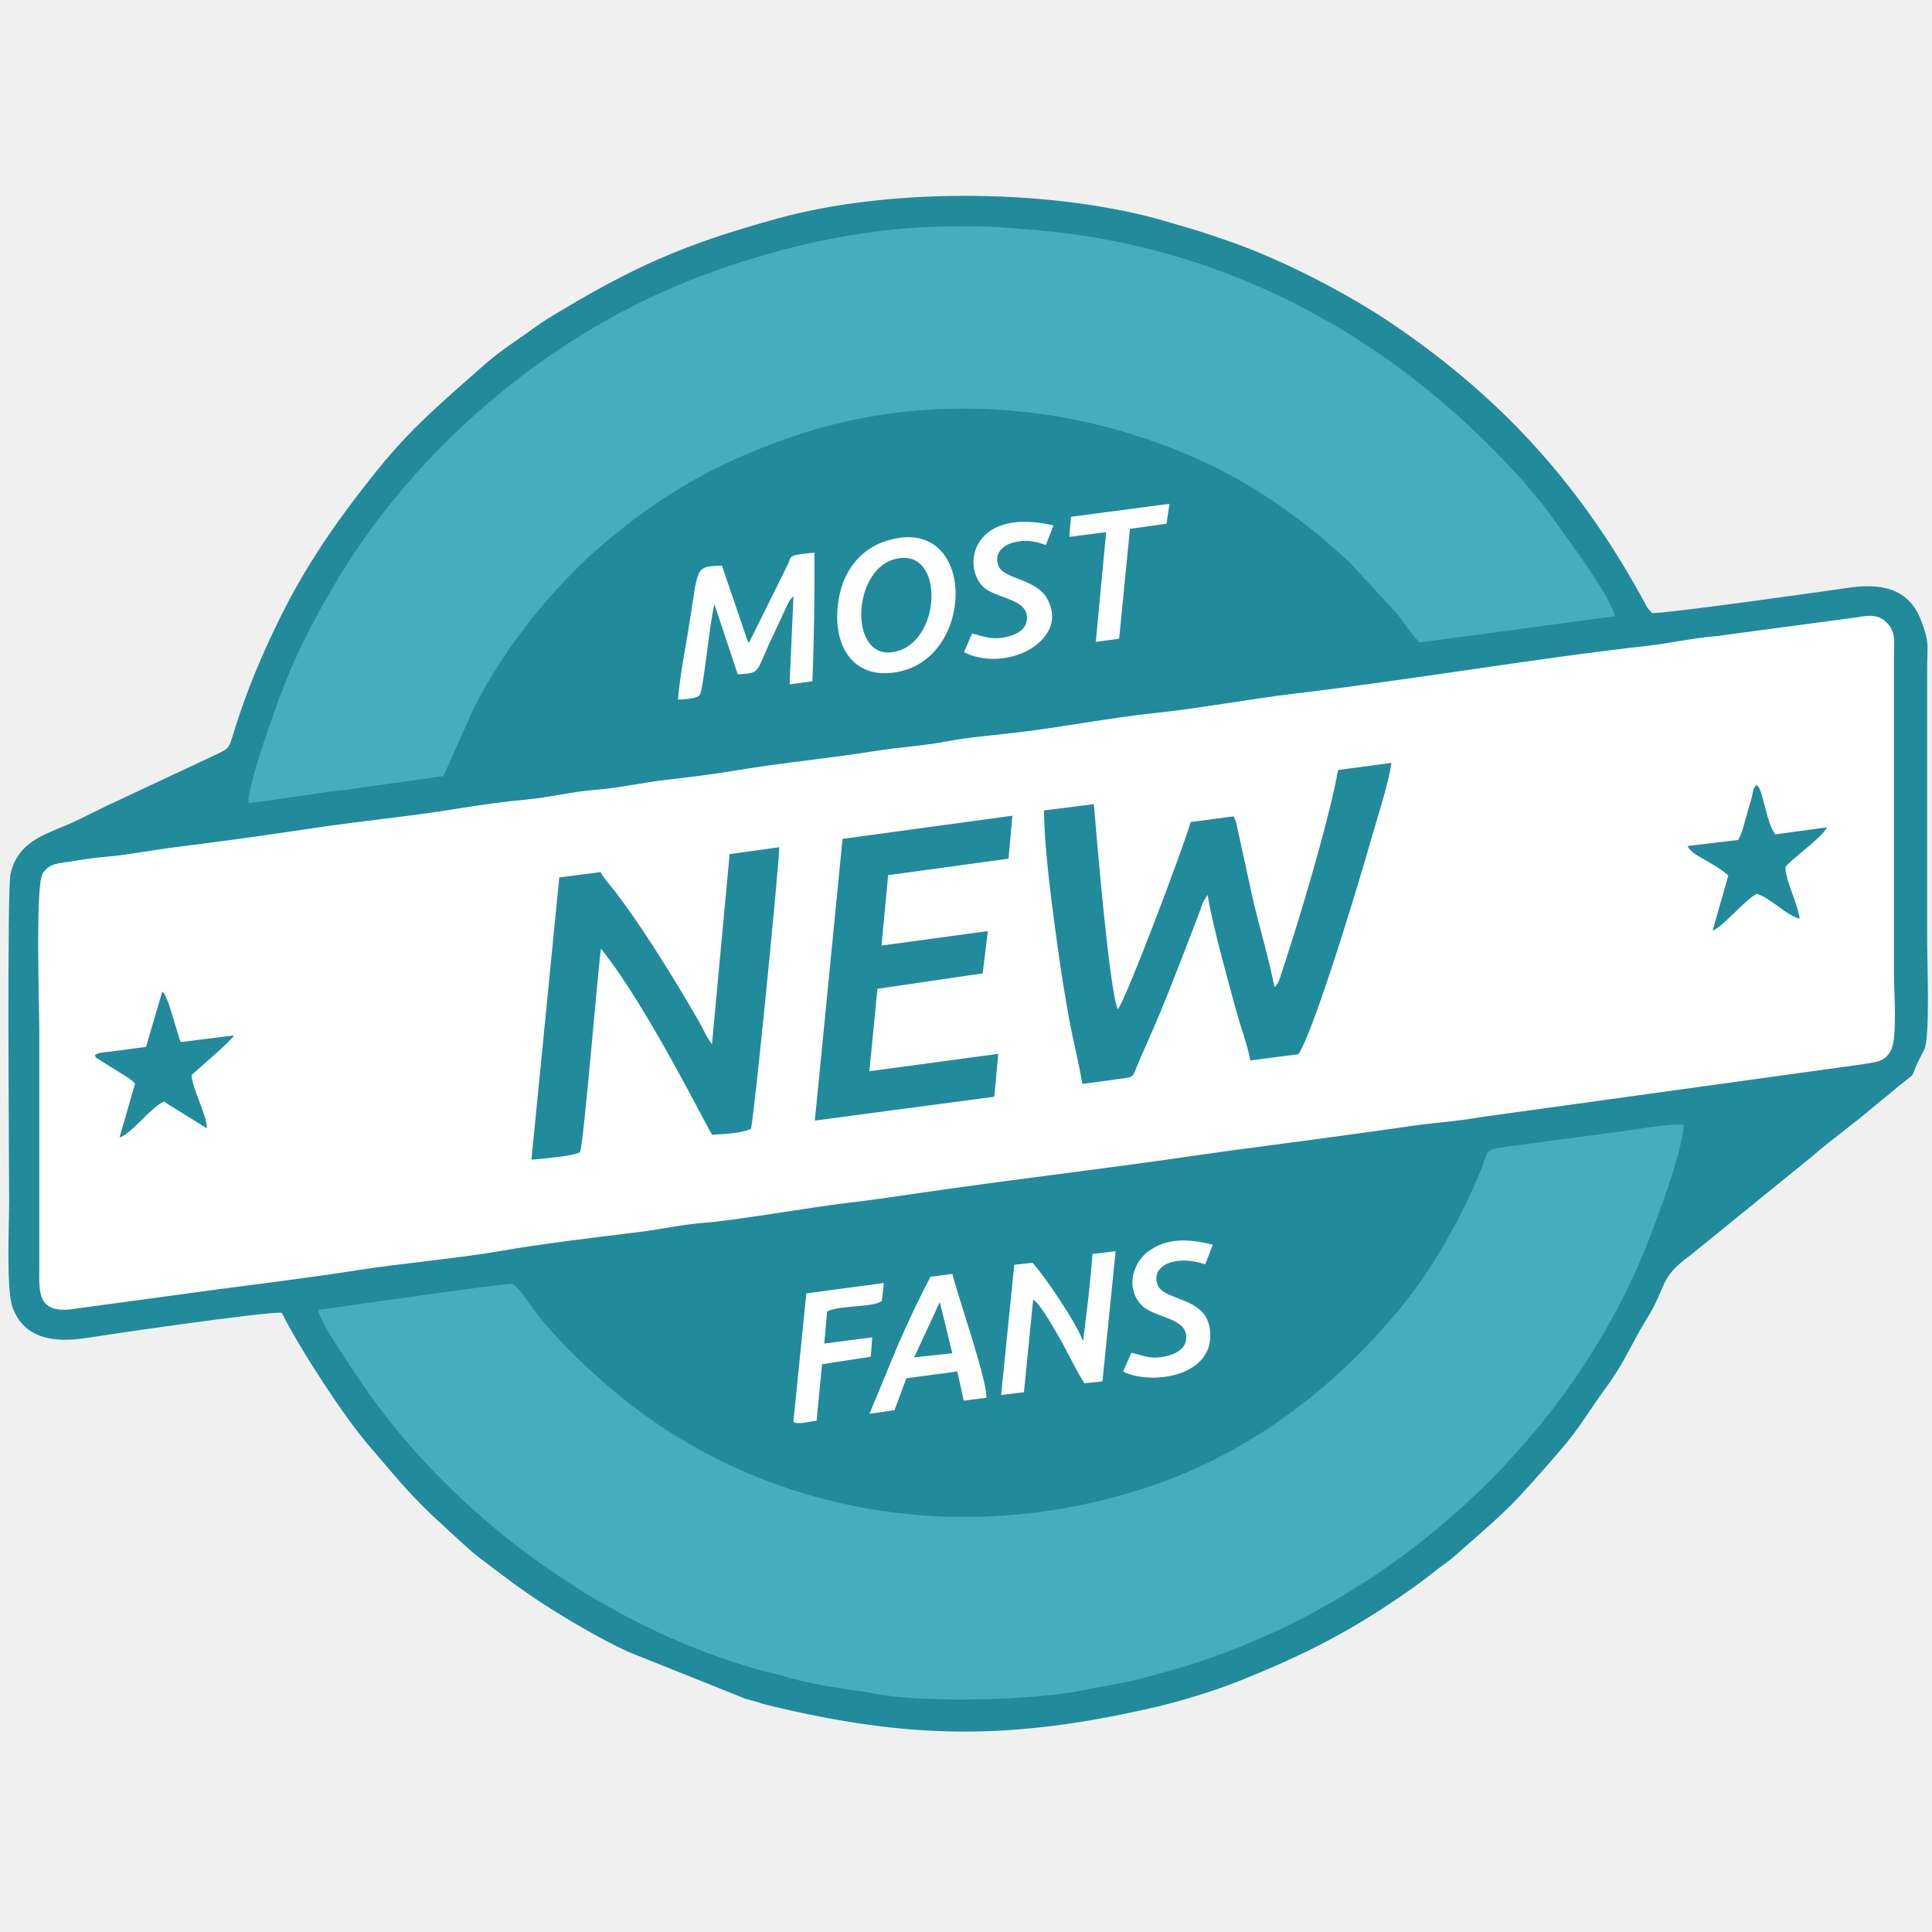
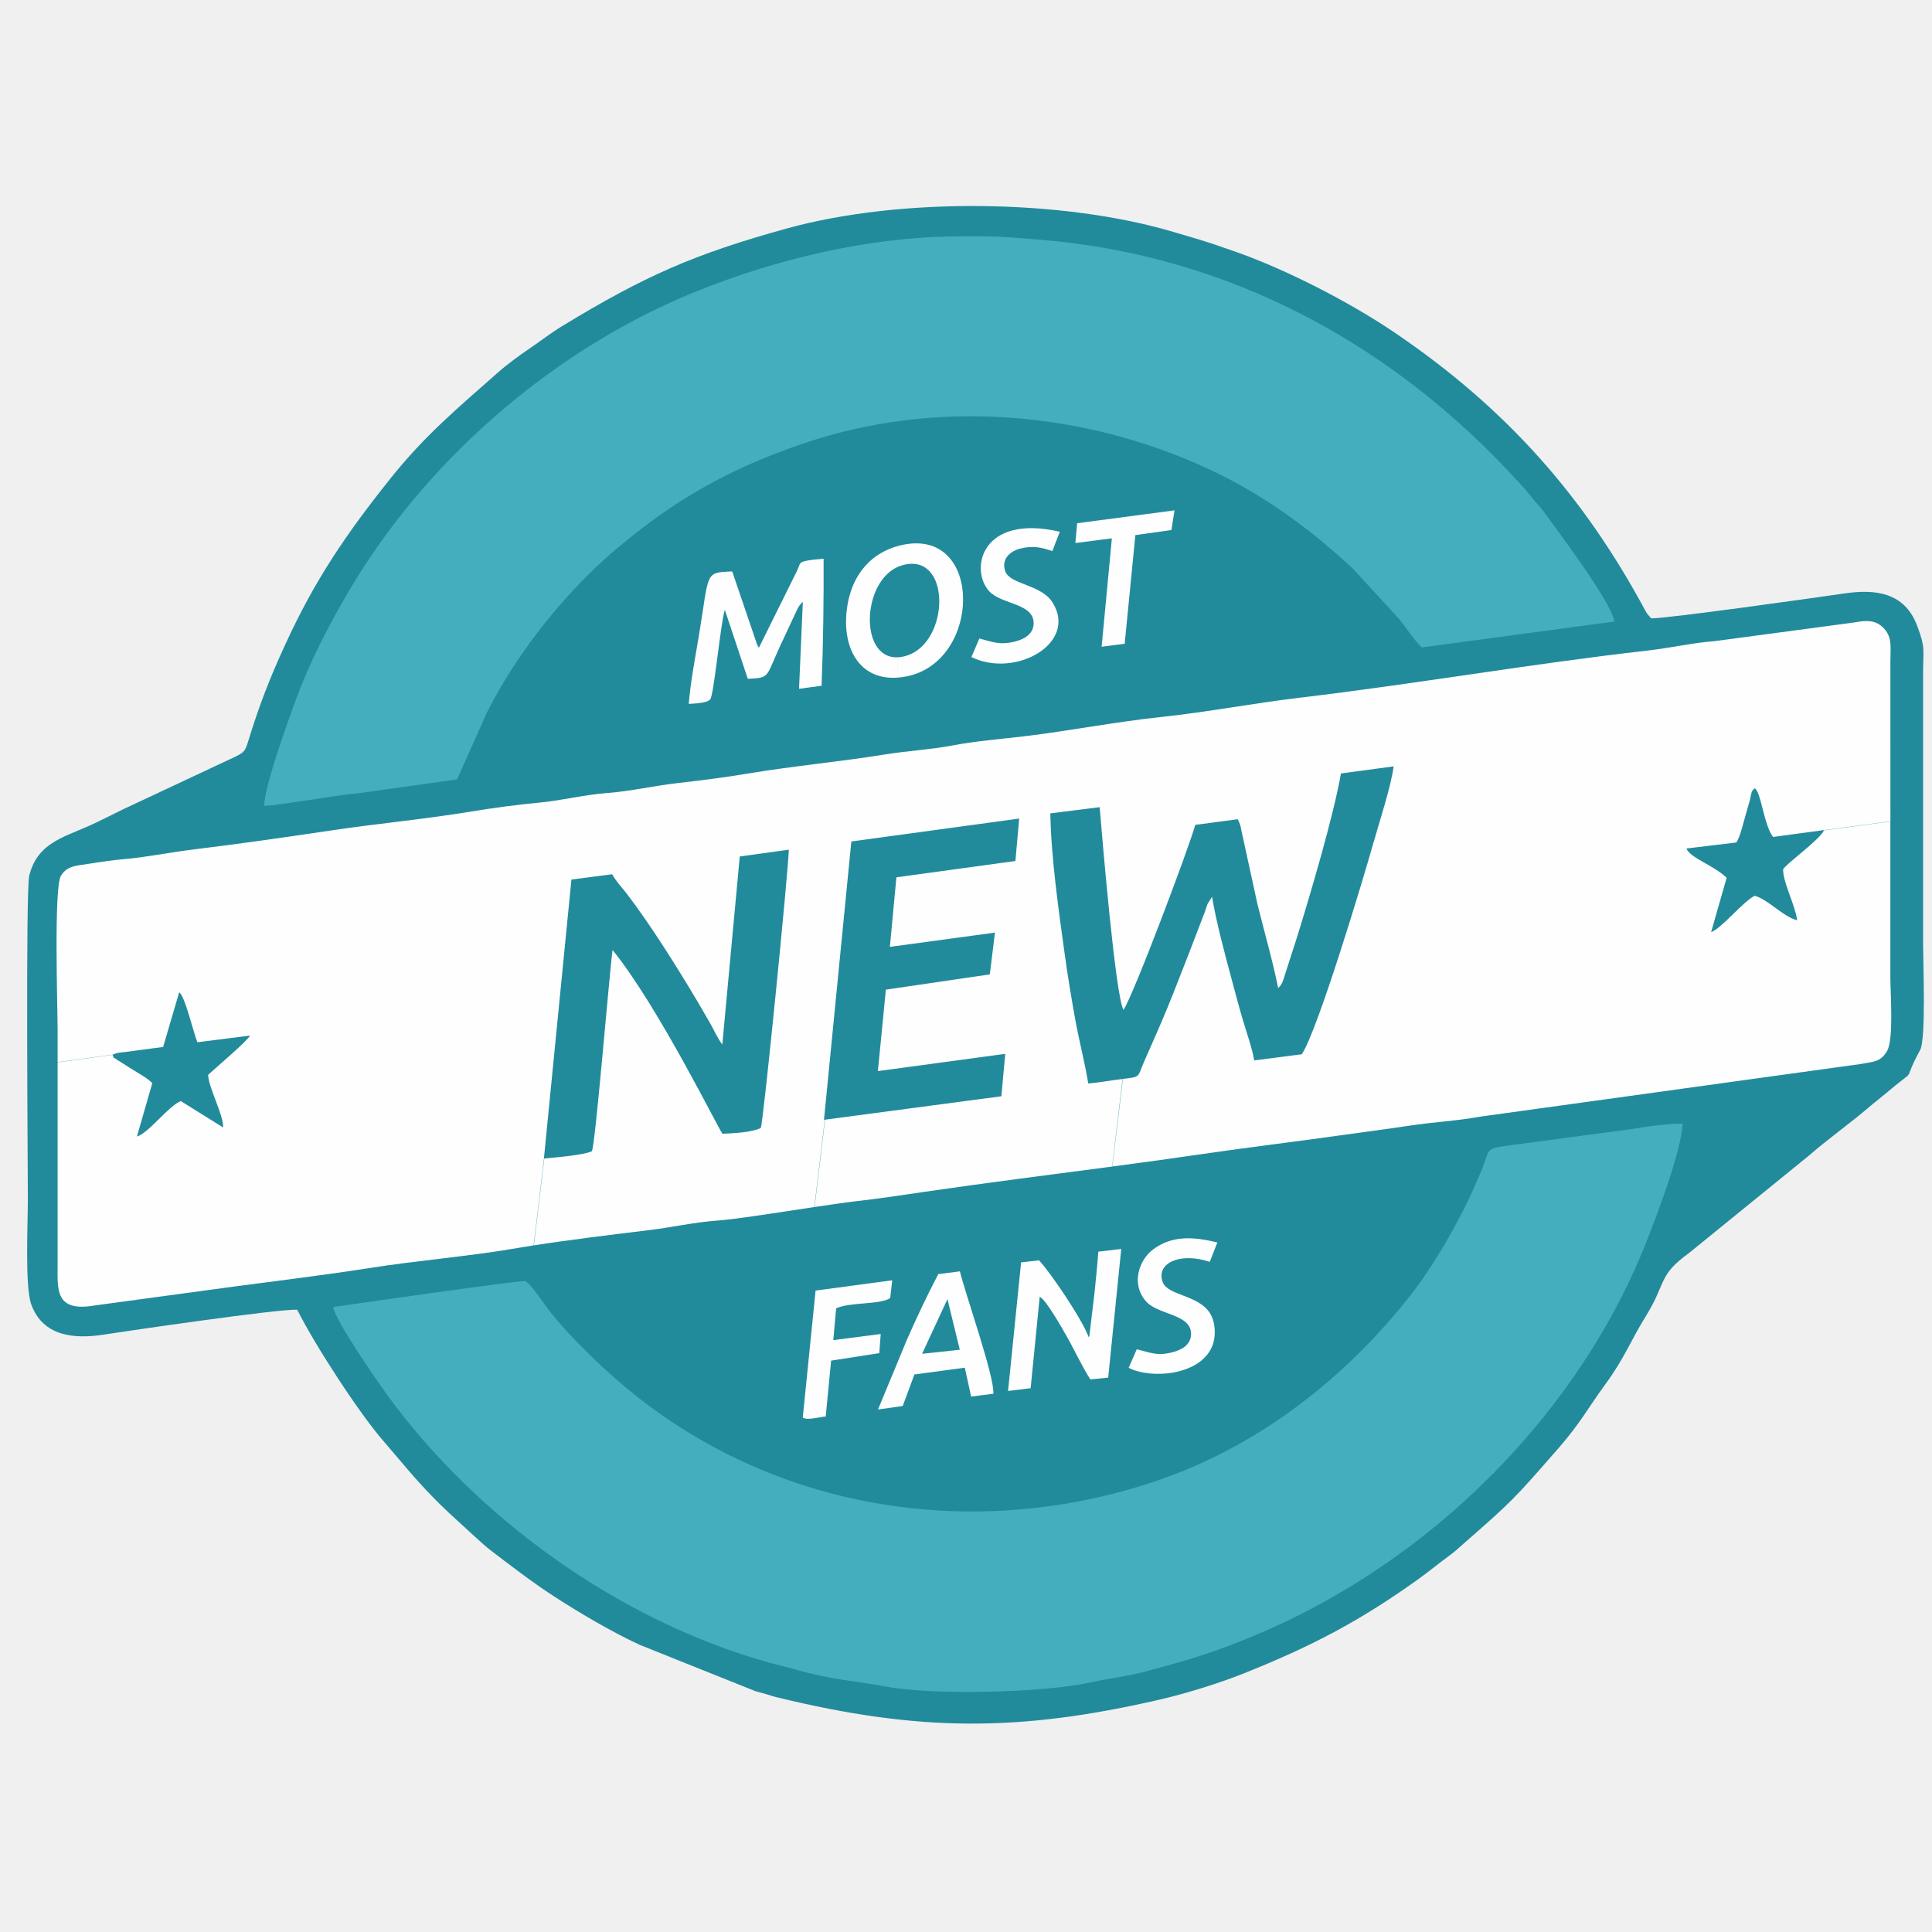
- <svg xmlns="http://www.w3.org/2000/svg" version="1.1" id="primary" x="0px" y="0px" width="100px" height="100px" viewBox="0 0 100 100" enable-background="new 0 0 100 100" xml:space="preserve">
-   <g id="Layer_x0020_1">
-     <g id="_981138640">
-       <path fill="#218B9B" d="M14.584,67.949c0.942,1.889,3.257,5.43,4.5,6.861c0.952,1.098,1.58,1.908,2.648,2.997    c0.46,0.472,0.881,0.861,1.469,1.396c0.416,0.378,1.1,1.03,1.511,1.345c0.974,0.747,2.167,1.661,3.268,2.38    c1.333,0.867,3.073,1.899,4.557,2.579l6.049,2.421c0.174,0.049,0.354,0.095,0.551,0.152c0.244,0.072,0.323,0.109,0.591,0.175    c7.416,1.804,12.65,1.815,20.035,0.113c1.283-0.296,3.059-0.836,4.323-1.339c3.607-1.438,6.12-2.746,9.242-4.984    c0.524-0.377,1.078-0.839,1.632-1.236c0.28-0.203,0.464-0.387,0.75-0.637c2.51-2.196,2.581-2.268,4.971-5.01    c1.105-1.266,1.553-2.123,2.385-3.254c1.05-1.424,1.377-2.367,2.139-3.591c1.131-1.813,0.631-2.147,2.292-3.347l6.274-5.096    c0.955-0.837,2.188-1.715,3.168-2.556c0.268-0.228,0.465-0.37,0.767-0.626c1.969-1.67,0.815-0.369,1.89-2.354    c0.311-0.574,0.153-4.599,0.153-5.55V34.645c0-1.332,0.136-1.342-0.317-2.535c-0.66-1.746-2.198-1.919-3.8-1.682    c-1.374,0.203-9.403,1.333-10.126,1.306c-0.131-0.172-0.184-0.173-0.303-0.398c-3.252-6.052-7.332-10.622-13.063-14.524    c-2.355-1.605-5.707-3.334-8.385-4.275c-0.347-0.122-0.715-0.249-1.1-0.379c-0.738-0.25-1.422-0.44-2.191-0.668    c-5.74-1.708-14.236-1.833-20.22-0.181c-4.856,1.341-7.462,2.489-11.792,5.124c-0.615,0.375-1.146,0.797-1.697,1.168    c-0.491,0.333-1.167,0.823-1.628,1.231c-2.15,1.903-3.836,3.292-5.677,5.599c-2.34,2.933-3.938,5.297-5.486,8.658    c-0.82,1.781-1.382,3.233-1.947,5.081c-0.158,0.516-0.208,0.579-0.679,0.814l-5.791,2.713c-0.62,0.298-1.313,0.663-1.911,0.926    c-1.406,0.616-2.666,0.928-3.088,2.58c-0.196,0.765-0.074,15.445-0.074,16.953c0,1.23-0.159,4.572,0.173,5.501    c0.606,1.694,2.252,1.846,3.852,1.592C5.491,69.088,13.684,67.885,14.584,67.949z" />
-       <path fill="#FFFFFF" d="M96.152,31.947l-7.307,0.978c-1.166,0.087-2.373,0.367-3.56,0.5c-5.897,0.662-12.21,1.758-18.212,2.468    c-2.344,0.277-4.876,0.758-7.221,1.005c-2.43,0.255-4.835,0.734-7.195,1.014c-1.115,0.131-2.59,0.258-3.658,0.463    c-1.205,0.232-2.435,0.294-3.678,0.494c-2.389,0.385-4.764,0.596-7.199,1.005c-1.141,0.191-2.455,0.356-3.629,0.489    c-1.192,0.135-2.483,0.429-3.614,0.513c-1.273,0.095-2.438,0.396-3.562,0.502c-1.254,0.117-2.487,0.288-3.698,0.486    c-2.416,0.397-4.898,0.625-7.271,0.981c-2.41,0.36-4.845,0.707-7.241,0.999c-1.142,0.14-2.489,0.409-3.57,0.499    c-0.623,0.053-1.23,0.144-1.838,0.241c-0.741,0.118-1.144,0.099-1.488,0.621c-0.386,0.587-0.178,6.881-0.178,8.098v12.322    c-0.001,1.259-0.142,2.464,1.945,2.101l7.269-0.987c2.365-0.312,4.864-0.618,7.258-0.995c2.19-0.344,5.31-0.629,7.292-0.975    c2.338-0.406,4.812-0.697,7.239-0.994c1.17-0.143,2.359-0.414,3.569-0.499c1.317-0.091,5.524-0.813,7.212-1.008    c1.267-0.147,2.437-0.321,3.666-0.502c4.882-0.715,9.598-1.254,14.514-1.974c2.455-0.359,4.848-0.643,7.299-0.988    c1.201-0.17,2.283-0.303,3.546-0.496c1.242-0.19,2.513-0.254,3.728-0.476l19.857-2.749c0.687-0.13,1.076-0.088,1.426-0.672    c0.368-0.617,0.18-2.977,0.18-3.886V34.038c0.001-0.759,0.105-1.278-0.318-1.753C97.311,31.834,96.842,31.812,96.152,31.947z" />
-       <path fill="#44AEBE" d="M12.859,41.552c0.539,0.014,3.883-0.576,5.002-0.667l5.095-0.716l1.55-3.473    c1.608-3.227,4.239-6.446,6.777-8.586c3.046-2.57,5.856-4.183,9.766-5.521c6.977-2.39,14.775-1.718,21.357,1.361    c2.775,1.299,5.223,3.085,7.477,5.184l2.452,2.669c0.343,0.434,0.737,1.054,1.149,1.451l10.094-1.357    c-0.203-1.104-2.936-4.682-3.689-5.737c-0.182-0.253-0.457-0.52-0.713-0.851c-0.299-0.389-0.482-0.562-0.73-0.832    c-6.416-7.01-14.93-11.755-24.92-12.577c-2.19-0.18-2.3-0.194-4.426-0.177c-4.664,0.037-9.475,1.209-13.618,2.881    c-7.248,2.924-13.838,8.547-17.889,15.188c-1.01,1.655-2.039,3.574-2.79,5.442C14.39,36.261,12.812,40.596,12.859,41.552z" />
-       <path fill="#44AEBE" d="M26.536,66.449c-0.702,0-9.181,1.232-10.063,1.354c0.035,0.624,2.371,3.985,2.833,4.622    c4.654,6.39,12.03,11.751,19.868,13.972c0.549,0.155,0.972,0.241,1.521,0.399c1.913,0.55,3.039,0.573,4.743,0.894    c2.445,0.458,8.234,0.324,10.685-0.217c1.038-0.23,1.841-0.292,3.081-0.627c2.23-0.604,3.434-0.957,5.6-1.866    c9.195-3.859,17.036-11.671,20.578-20.914c0.531-1.386,1.688-4.419,1.767-5.865c-0.794-0.009-1.902,0.151-2.677,0.284    l-5.065,0.677c-0.404,0.06-0.826,0.106-1.31,0.174c-1.383,0.189-1.003,0.183-1.493,1.341c-0.177,0.417-0.272,0.628-0.446,1.021    c-0.321,0.726-0.641,1.325-0.99,1.968c-0.604,1.112-1.439,2.463-2.277,3.529c-3.443,4.381-8.025,7.969-13.477,9.777    c-9.275,3.076-19.489,1.559-27.155-4.57c-1.438-1.148-3.228-2.847-4.386-4.289C27.465,67.604,26.953,66.742,26.536,66.449z" />
-       <path fill="#218B9B" d="M69.258,39.857c-0.391,2.208-1.563,6.191-2.28,8.504l-0.653,2.033c-0.106,0.315-0.128,0.487-0.356,0.704    c-0.273-1.374-0.735-2.972-1.083-4.386l-0.854-3.917c-0.019-0.092-0.036-0.197-0.066-0.286l-0.112-0.256l-2.228,0.297    c-0.296,1.112-3.287,9.05-3.762,9.688c-0.424-0.755-1.119-9.07-1.247-10.616l-2.581,0.325c0.033,2.258,0.434,5.081,0.743,7.321    c0.163,1.182,0.347,2.285,0.555,3.448c0.204,1.137,0.512,2.296,0.685,3.381c0.586-0.053,1.215-0.164,1.789-0.238    c0.981-0.125,0.766-0.049,1.127-0.88c0.422-0.974,0.824-1.853,1.23-2.846c0.393-0.958,0.749-1.887,1.131-2.862l0.842-2.194    c0.046-0.127,0.082-0.266,0.132-0.385l0.235-0.374c0.223,1.344,0.679,3.025,1.033,4.348c0.193,0.719,0.375,1.41,0.582,2.108    c0.187,0.634,0.489,1.479,0.595,2.114l2.493-0.322c0.854-1.318,3.199-9.127,3.75-11.078c0.309-1.093,0.916-2.924,1.061-4.003    L69.258,39.857z" />
-       <path fill="#218B9B" d="M37.765,44.207l-0.914,9.846c-0.258-0.328-0.437-0.768-0.648-1.131c-0.235-0.404-0.439-0.764-0.67-1.152    c-1.034-1.739-2.42-3.953-3.643-5.559c-0.254-0.333-0.627-0.729-0.806-1.073l-2.136,0.277l-1.441,14.611    c0.598-0.053,2.095-0.179,2.509-0.378c0.174-0.18,0.915-9.301,1.088-10.543c2.408,2.979,5.529,9.346,5.757,9.627    c0.604-0.03,1.535-0.072,2.005-0.303c0.141-0.312,1.43-13.316,1.47-14.578L37.765,44.207z" />
-       <polygon fill="#218B9B" points="43.609,43.42 42.176,58.001 51.466,56.767 51.67,54.545 44.999,55.447 45.417,51.18     50.863,50.382 51.132,48.193 45.628,48.941 45.97,45.297 52.203,44.444 52.401,42.22   " />
-       <path fill="#FFFFFF" d="M46.375,27.868c-1.748,0.333-2.844,1.658-3.021,3.562c-0.201,2.148,0.918,3.808,3.183,3.335    C50.426,33.956,50.504,27.077,46.375,27.868z" />
-       <path fill="#FFFFFF" d="M38.772,33.261c-0.082-0.1,0.038,0.126-0.103-0.162l-1.299-3.823c-1.483,0.055-1.188,0.027-1.758,3.427    c-0.184,1.1-0.43,2.382-0.52,3.51c0.279-0.023,0.937-0.027,1.124-0.237c0.197-0.236,0.532-3.943,0.766-4.692l1.203,3.618    c1.252-0.072,0.876-0.032,1.87-2.097c0.159-0.331,0.288-0.629,0.442-0.951c0.276-0.572,0.314-0.756,0.572-0.99l-0.2,4.558    l1.182-0.159c0.087-2.263,0.115-4.387,0.105-6.656c-0.255,0.027-0.671,0.057-0.893,0.106c-0.418,0.092-0.317,0.141-0.504,0.541    L38.772,33.261z" />
-       <path fill="#FFFFFF" d="M56.547,64.908c-0.051,0.713-0.136,1.497-0.207,2.212l-0.266,2.204c-0.006,0.017-0.02,0.046-0.03,0.068    c-0.339-0.939-2.03-3.43-2.605-4.032l-0.94,0.105l-0.681,6.738L53,72.059l0.475-4.791c0.334,0.156,1.152,1.613,1.398,2.045    c0.403,0.702,0.838,1.651,1.256,2.285l0.933-0.098l0.682-6.738L56.547,64.908z" />
-       <path fill="#FFFFFF" d="M48.16,66.083c-0.574,1.102-1.135,2.284-1.652,3.462l-1.503,3.631l1.296-0.186l0.611-1.651l2.64-0.354    l0.331,1.512l1.167-0.148c0.072-0.866-1.495-5.311-1.755-6.41L48.16,66.083z" />
-       <path fill="#218B9B" d="M7.56,54.186l-1.978,0.262c-0.299,0.032-0.475,0.033-0.671,0.158c0.128,0.271-0.055,0.031,0.213,0.236    l0.8,0.504c0.345,0.223,0.789,0.449,1.068,0.734l-0.805,2.795c0.601-0.162,1.663-1.614,2.298-1.854l2.217,1.381    c0.028-0.646-0.757-2.058-0.788-2.755c0.362-0.338,2.107-1.815,2.192-2.055l-2.753,0.346c-0.198-0.455-0.653-2.453-0.955-2.609    L7.56,54.186z" />
-       <path fill="#218B9B" d="M89.967,43.475l-2.619,0.314c0.195,0.494,1.405,0.865,2.109,1.53l-0.813,2.848    c0.535-0.178,1.701-1.627,2.284-1.9c0.683,0.178,1.503,1.107,2.223,1.282c-0.112-0.827-0.74-1.968-0.735-2.664    c0.102-0.256,1.975-1.591,2.144-2.061l-2.673,0.362c-0.486-0.634-0.627-2.365-0.958-2.547c-0.208,0.117-0.191,0.401-0.271,0.677    c-0.076,0.263-0.145,0.502-0.215,0.745C90.303,42.542,90.182,43.121,89.967,43.475z" />
-       <path fill="#FFFFFF" d="M58.559,70.018l-0.426,0.973c1.188,0.605,3.762,0.402,4.383-1.146c0.209-0.523,0.164-1.252-0.123-1.713    c-0.603-0.963-2.203-0.925-2.471-1.617c-0.389-1.014,0.924-1.596,2.461-1.074l0.396-1.014c-1.289-0.32-2.374-0.36-3.341,0.342    c-0.763,0.555-1.218,1.857-0.364,2.773c0.623,0.669,2.309,0.639,2.328,1.648c0.012,0.59-0.489,0.863-0.979,0.989    C59.6,70.389,59.255,70.184,58.559,70.018z" />
-       <path fill="#FFFFFF" d="M50.314,32.788l-0.417,0.974c2.313,1.13,5.593-0.733,4.249-2.862c-0.596-0.945-2.211-0.936-2.468-1.614    c-0.245-0.647,0.243-1.064,0.756-1.2c0.674-0.18,1.135-0.072,1.702,0.123l0.393-1.013c-4.117-0.954-4.738,1.977-3.7,3.116    c0.625,0.688,2.303,0.621,2.327,1.647c0.014,0.583-0.484,0.865-0.977,0.989C51.393,33.146,50.99,32.968,50.314,32.788z" />
-       <path fill="#218B9B" d="M46.274,28.951c-2.263,0.648-2.334,5.522,0.222,4.738C48.797,32.985,48.849,28.213,46.274,28.951z" />
-       <path fill="#FFFFFF" d="M41.736,66.945l-0.671,6.652c0.231,0.16,0.842-0.028,1.201-0.058l0.284-2.927l2.523-0.39l0.074-1.003    l-2.484,0.322l0.149-1.662c0.693-0.34,2.343-0.182,2.833-0.545l0.105-0.926L41.736,66.945z" />
-       <polygon fill="#FFFFFF" points="55.436,26.75 55.346,27.788 57.256,27.542 56.718,33.221 57.926,33.062 58.486,27.373     60.375,27.107 60.535,26.076   " />
-       <polygon fill="#218B9B" points="47.316,70.257 49.29,70.045 48.644,67.393   " />
-     </g>
+ <svg xmlns="http://www.w3.org/2000/svg" version="1.1" x="0px" y="0px" width="100px" height="100px" viewBox="1225 1600 100 100" enable-background="new 1225 1600 100 100" xml:space="preserve">
+   <g id="primary">
+     <path fill="#218B9B" d="M1240.385,1667.793c0.932,1.865,3.218,5.365,4.447,6.778c0.941,1.086,1.561,1.885,2.615,2.962   c0.455,0.467,0.872,0.853,1.453,1.38c0.412,0.375,1.087,1.018,1.493,1.329c0.963,0.739,2.142,1.642,3.23,2.352   c1.317,0.856,3.037,1.875,4.502,2.549l5.979,2.393c0.171,0.05,0.35,0.093,0.544,0.15c0.242,0.07,0.319,0.107,0.584,0.171   c7.329,1.783,12.5,1.795,19.797,0.114c1.268-0.292,3.021-0.827,4.272-1.325c3.564-1.421,6.046-2.713,9.131-4.924   c0.519-0.372,1.067-0.827,1.612-1.222c0.277-0.199,0.461-0.382,0.742-0.629c2.479-2.168,2.55-2.241,4.913-4.95   c1.091-1.252,1.534-2.097,2.354-3.216c1.039-1.408,1.361-2.339,2.116-3.548c1.116-1.793,0.622-2.122,2.264-3.309l6.198-5.036   c0.943-0.827,2.163-1.693,3.131-2.525c0.263-0.226,0.459-0.365,0.757-0.618c1.946-1.649,0.807-0.364,1.869-2.326   c0.307-0.566,0.151-4.544,0.151-5.484v-13.976c0-1.316,0.134-1.326-0.312-2.505c-0.653-1.726-2.172-1.896-3.757-1.662   c-1.359,0.2-9.292,1.316-10.006,1.29c-0.131-0.169-0.181-0.171-0.298-0.392c-3.215-5.981-7.248-10.498-12.911-14.353   c-2.326-1.586-5.638-3.294-8.285-4.225c-0.342-0.12-0.706-0.246-1.085-0.375c-0.731-0.247-1.406-0.435-2.164-0.66   c-5.676-1.688-14.07-1.811-19.982-0.179c-4.798,1.325-7.374,2.459-11.652,5.063c-0.608,0.37-1.132,0.788-1.677,1.154   c-0.485,0.329-1.153,0.813-1.608,1.216c-2.125,1.881-3.791,3.253-5.61,5.533c-2.312,2.898-3.892,5.234-5.42,8.555   c-0.812,1.76-1.366,3.195-1.924,5.021c-0.157,0.51-0.206,0.572-0.671,0.804l-5.722,2.682c-0.613,0.293-1.298,0.654-1.889,0.915   c-1.389,0.608-2.634,0.917-3.051,2.549c-0.194,0.756-0.073,15.263-0.073,16.751c0,1.216-0.157,4.518,0.171,5.438   c0.599,1.672,2.225,1.823,3.806,1.569C1231.4,1668.919,1239.495,1667.729,1240.385,1667.793L1240.385,1667.793z" />
+   </g>
+   <g id="secondary">
+     <path fill="#44AEBE" d="M1238.68,1641.708c0.532,0.013,3.838-0.569,4.943-0.66l5.036-0.707l1.53-3.431   c1.59-3.188,4.189-6.371,6.697-8.484c3.011-2.54,5.787-4.134,9.651-5.456c6.894-2.362,14.601-1.697,21.102,1.345   c2.744,1.284,5.163,3.049,7.391,5.123l2.423,2.638c0.34,0.428,0.728,1.042,1.138,1.434l9.971-1.34   c-0.2-1.091-2.899-4.627-3.645-5.669c-0.179-0.25-0.451-0.514-0.704-0.841c-0.295-0.383-0.477-0.556-0.72-0.821   c-6.342-6.928-14.753-11.616-24.624-12.428c-2.165-0.178-2.275-0.192-4.375-0.176c-4.608,0.037-9.363,1.196-13.456,2.848   c-7.163,2.89-13.674,8.446-17.678,15.008c-0.998,1.636-2.015,3.531-2.757,5.377   C1240.193,1636.479,1238.635,1640.764,1238.68,1641.708z" />
+     <path fill="#44AEBE" d="M1252.195,1666.31c-0.693,0-9.072,1.218-9.944,1.338c0.035,0.616,2.343,3.938,2.8,4.568   c4.6,6.313,11.888,11.61,19.633,13.806c0.542,0.154,0.96,0.237,1.503,0.394c1.89,0.544,3.003,0.568,4.686,0.885   c2.417,0.451,8.137,0.319,10.56-0.215c1.025-0.229,1.818-0.288,3.044-0.619c2.203-0.596,3.392-0.946,5.535-1.845   c9.086-3.813,16.832-11.533,20.332-20.666c0.527-1.369,1.669-4.367,1.749-5.796c-0.788-0.009-1.881,0.15-2.649,0.282l-5.004,0.667   c-0.4,0.061-0.814,0.105-1.295,0.171c-1.363,0.188-0.992,0.183-1.475,1.326c-0.175,0.413-0.268,0.622-0.439,1.009   c-0.316,0.718-0.636,1.31-0.979,1.945c-0.598,1.099-1.422,2.434-2.248,3.487c-3.403,4.327-7.932,7.875-13.318,9.661   c-9.166,3.039-19.259,1.539-26.833-4.516c-1.422-1.134-3.19-2.815-4.335-4.24   C1253.113,1667.452,1252.608,1666.599,1252.195,1666.31L1252.195,1666.31z" />
+   </g>
+   <g id="tertiary">
+     <path fill="#FEFEFE" d="M1264.286,1633.516c-0.081-0.1,0.038,0.123-0.102-0.16l-1.284-3.778c-1.464,0.055-1.173,0.027-1.736,3.386   c-0.182,1.087-0.425,2.354-0.514,3.469c0.276-0.022,0.926-0.026,1.11-0.234c0.195-0.233,0.527-3.897,0.757-4.637l1.189,3.575   c1.237-0.07,0.866-0.031,1.847-2.071c0.158-0.327,0.286-0.622,0.437-0.94c0.273-0.565,0.311-0.747,0.565-0.978l-0.197,4.504   l1.167-0.157c0.085-2.236,0.114-4.335,0.104-6.577c-0.252,0.025-0.663,0.056-0.882,0.105c-0.414,0.09-0.313,0.139-0.499,0.533   L1264.286,1633.516z" />
+     <path fill="#FEFEFE" d="M1275.692,1633.048l-0.412,0.962c2.284,1.117,5.526-0.724,4.198-2.828   c-0.589-0.935-2.184-0.925-2.438-1.595c-0.241-0.639,0.241-1.051,0.744-1.186c0.669-0.177,1.124-0.07,1.685,0.123l0.387-1.001   c-4.068-0.943-4.68,1.954-3.654,3.08c0.617,0.679,2.273,0.614,2.299,1.627c0.014,0.576-0.477,0.854-0.967,0.977   C1276.757,1633.402,1276.359,1633.226,1275.692,1633.048z" />
+     <polygon fill="#FEFEFE" points="1280.753,1627.082 1280.662,1628.107 1282.55,1627.864 1282.02,1633.476 1283.214,1633.319    1283.766,1627.697 1285.633,1627.434 1285.792,1626.416  " />
+     <path fill="#FEFEFE" d="M1271.799,1628.187c-1.727,0.329-2.81,1.638-2.985,3.519c-0.183,1.958,0.743,3.505,2.645,3.368v-1.052   c-2.048,0.083-1.851-4.167,0.24-4.764c2.545-0.729,2.493,3.985,0.22,4.682c-0.163,0.05-0.316,0.077-0.458,0.083v1.052   c0.159-0.012,0.326-0.036,0.498-0.072C1275.802,1634.202,1275.88,1627.404,1271.799,1628.187z" />
+     <path fill="#FEFEFE" d="M1281.85,1664.786c-0.05,0.705-0.134,1.48-0.204,2.187l-0.262,2.177c-0.008,0.018-0.021,0.047-0.031,0.069   c-0.333-0.929-2.005-3.39-2.575-3.984l-0.926,0.104l-0.675,6.657l1.169-0.143l0.469-4.732c0.33,0.153,1.138,1.593,1.383,2.021   c0.398,0.692,0.828,1.631,1.24,2.257l0.922-0.095l0.675-6.658L1281.85,1664.786L1281.85,1664.786z" />
+     <path fill="#FEFEFE" d="M1283.84,1669.837l-0.422,0.962c1.174,0.597,3.718,0.396,4.331-1.134c0.206-0.517,0.163-1.236-0.121-1.693   c-0.597-0.95-2.178-0.913-2.442-1.598c-0.383-1,0.912-1.575,2.431-1.06l0.393-1.003c-1.273-0.315-2.347-0.355-3.3,0.339   c-0.757,0.549-1.206,1.833-0.361,2.741c0.614,0.66,2.281,0.629,2.3,1.628c0.014,0.583-0.481,0.851-0.968,0.975   C1284.866,1670.204,1284.527,1670.001,1283.84,1669.837L1283.84,1669.837z" />
+     <path fill="#FEFEFE" d="M1267.215,1666.799l-0.664,6.574c0.229,0.159,0.833-0.026,1.188-0.056l0.28-2.892l2.493-0.387l0.073-0.991   l-2.454,0.318l0.147-1.643c0.685-0.336,2.315-0.18,2.799-0.539l0.104-0.915L1267.215,1666.799L1267.215,1666.799z" />
+     <path fill="#FEFEFE" d="M1273.564,1665.948c-0.568,1.09-1.123,2.256-1.633,3.421l-1.486,3.587l1.281-0.183l0.604-1.632l1.877-0.251   v-0.976l-1.479,0.157l1.312-2.829l0.639,2.62l-0.47,0.052v0.976l0.729-0.099l0.327,1.495l1.152-0.146   c0.072-0.857-1.477-5.249-1.733-6.335L1273.564,1665.948L1273.564,1665.948z" />
+     <path fill="#FEFEFE" d="M1320.986,1632.217l-7.22,0.966c-1.153,0.086-2.345,0.362-3.518,0.494   c-5.829,0.655-12.063,1.738-17.997,2.439c-2.316,0.274-4.817,0.75-7.136,0.994c-2.399,0.252-4.776,0.724-7.11,1.001   c-1.099,0.13-2.559,0.255-3.613,0.458c-1.191,0.229-2.406,0.29-3.634,0.489c-2.361,0.379-4.708,0.588-7.113,0.992   c-1.127,0.189-2.426,0.352-3.586,0.484c-1.178,0.133-2.454,0.424-3.571,0.507c-1.258,0.094-2.41,0.392-3.52,0.496   c-1.239,0.116-2.458,0.284-3.654,0.48c-2.388,0.392-4.84,0.617-7.185,0.969c-2.382,0.356-4.789,0.699-7.156,0.987   c-1.128,0.138-2.46,0.405-3.527,0.493c-0.616,0.053-1.216,0.143-1.817,0.239c-0.732,0.116-1.13,0.098-1.47,0.613   c-0.381,0.58-0.177,6.799-0.177,8.002v1.657l2.88-0.393c0.18-0.102,0.35-0.104,0.628-0.133l1.954-0.261l0.829-2.823   c0.299,0.156,0.748,2.129,0.944,2.58l2.72-0.344c-0.084,0.238-1.808,1.696-2.166,2.032c0.031,0.688,0.807,2.083,0.778,2.722   l-2.19-1.365c-0.627,0.239-1.677,1.672-2.271,1.833l0.795-2.762c-0.276-0.282-0.715-0.505-1.056-0.725l-0.79-0.499   c-0.266-0.201-0.084,0.034-0.211-0.234l0.013-0.008l-2.857,0.391v10.507c-0.001,1.245-0.14,2.436,1.922,2.075l7.183-0.975   c2.337-0.308,4.806-0.61,7.171-0.982c2.165-0.342,5.248-0.621,7.206-0.964c0.384-0.066,0.769-0.129,1.159-0.19l0.535-4.495h-0.005   l1.424-14.439l2.111-0.273c0.176,0.34,0.545,0.731,0.796,1.06c1.208,1.587,2.577,3.775,3.6,5.492   c0.228,0.386,0.43,0.741,0.663,1.141c0.208,0.357,0.385,0.794,0.64,1.116l0.903-9.729l2.54-0.352   c-0.04,1.247-1.314,14.097-1.453,14.405c-0.465,0.229-1.385,0.271-1.981,0.299c-0.226-0.276-3.309-6.567-5.689-9.511   c-0.171,1.227-0.903,10.24-1.076,10.417c-0.404,0.195-1.859,0.32-2.46,0.372l-0.536,4.497c1.958-0.305,3.986-0.545,5.982-0.791   c1.156-0.14,2.332-0.407,3.527-0.493c0.896-0.06,3.147-0.419,5.007-0.699l0.538-4.519l-0.04,0.006l1.416-14.408l8.688-1.186   l-0.196,2.197l-6.159,0.844l-0.338,3.6l5.438-0.738l-0.265,2.163l-5.381,0.789l-0.413,4.216l6.592-0.892l-0.2,2.195l-9.129,1.212   l-0.538,4.52c0.835-0.125,1.59-0.235,2.107-0.295c1.252-0.145,2.408-0.317,3.623-0.497c3.264-0.477,6.449-0.875,9.671-1.302   l0.539-4.535l-0.01,0.002c-0.565,0.071-1.188,0.182-1.766,0.234c-0.173-1.072-0.477-2.218-0.679-3.341   c-0.204-1.15-0.389-2.24-0.547-3.408c-0.307-2.213-0.702-5.002-0.737-7.233l2.554-0.321c0.125,1.527,0.812,9.745,1.231,10.49   c0.469-0.631,3.425-8.475,3.716-9.574l2.202-0.292l0.11,0.252c0.031,0.088,0.049,0.191,0.066,0.283l0.844,3.871   c0.345,1.396,0.8,2.976,1.07,4.334c0.226-0.215,0.249-0.386,0.352-0.696l0.646-2.01c0.708-2.285,1.867-6.22,2.252-8.403   l2.727-0.367c-0.142,1.065-0.74,2.875-1.046,3.955c-0.545,1.928-2.862,9.645-3.707,10.947l-2.464,0.318   c-0.103-0.627-0.402-1.463-0.587-2.089c-0.204-0.69-0.384-1.372-0.574-2.084c-0.35-1.306-0.801-2.968-1.021-4.296l-0.233,0.371   c-0.049,0.118-0.084,0.254-0.129,0.38l-0.832,2.168c-0.379,0.963-0.729,1.882-1.118,2.829c-0.4,0.979-0.798,1.849-1.216,2.81   c-0.355,0.815-0.149,0.748-1.089,0.868l-0.543,4.534c1.543-0.203,3.089-0.416,4.66-0.645c2.425-0.355,4.79-0.636,7.211-0.977   c1.188-0.168,2.258-0.301,3.505-0.491c1.229-0.187,2.483-0.248,3.684-0.47l19.622-2.715c0.679-0.129,1.063-0.088,1.408-0.665   c0.364-0.608,0.179-2.941,0.179-3.839v-8.054l-3.439,0.458c-0.203,0.479-2.014,1.771-2.112,2.021   c-0.006,0.688,0.616,1.815,0.728,2.633c-0.714-0.173-1.523-1.091-2.198-1.268c-0.575,0.27-1.729,1.703-2.256,1.878l0.804-2.814   c-0.696-0.657-1.891-1.023-2.083-1.512l2.587-0.311c0.212-0.35,0.33-0.921,0.47-1.398c0.068-0.24,0.139-0.476,0.212-0.736   c0.078-0.271,0.063-0.553,0.267-0.668c0.329,0.18,0.467,1.891,0.949,2.516l2.64-0.358l-0.002,0.006l3.436-0.458l-0.002-8.229   c0.002-0.75,0.105-1.263-0.313-1.732C1322.133,1632.105,1321.668,1632.084,1320.986,1632.217z" />
  </g>
</svg>
